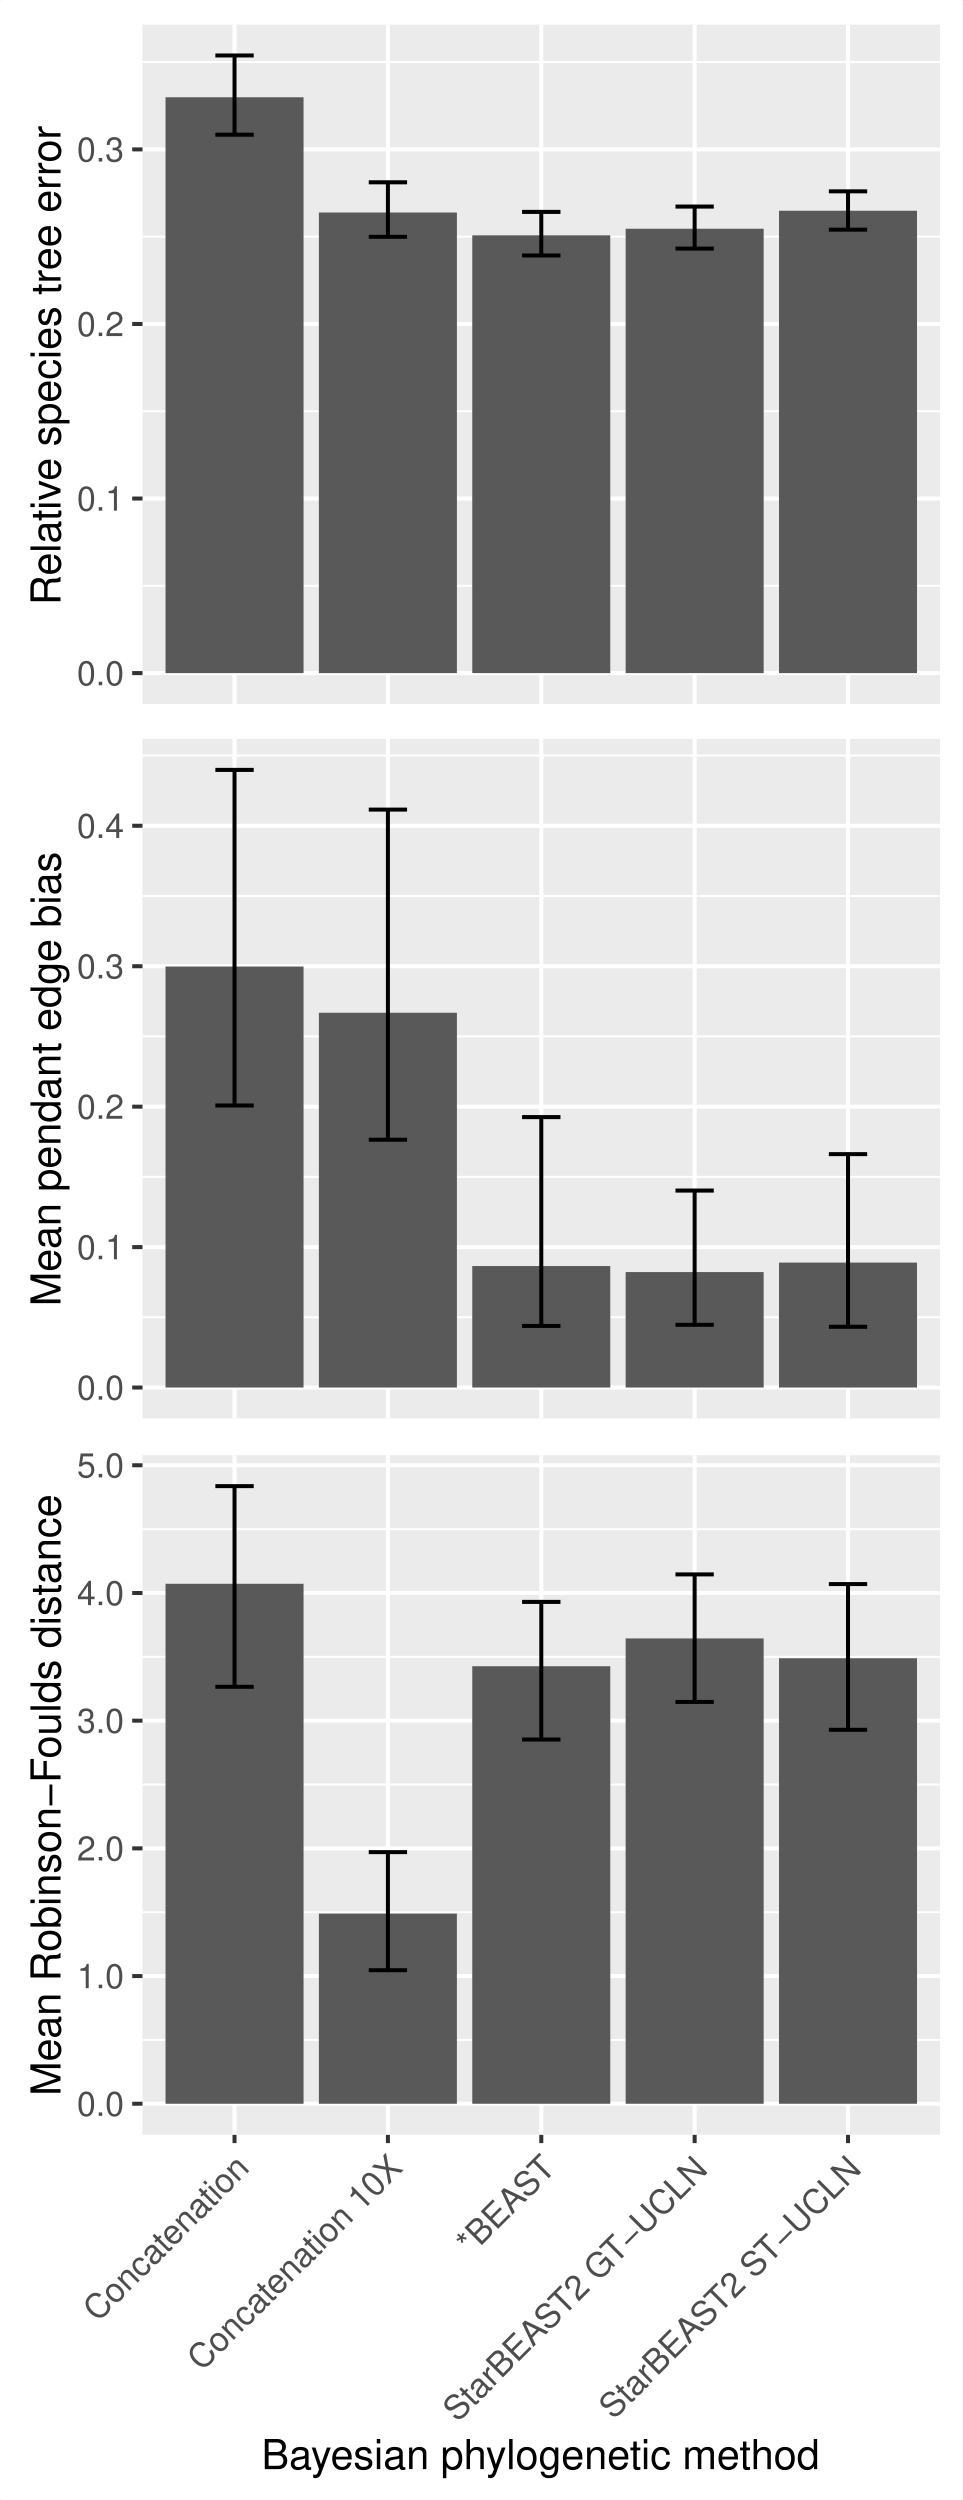
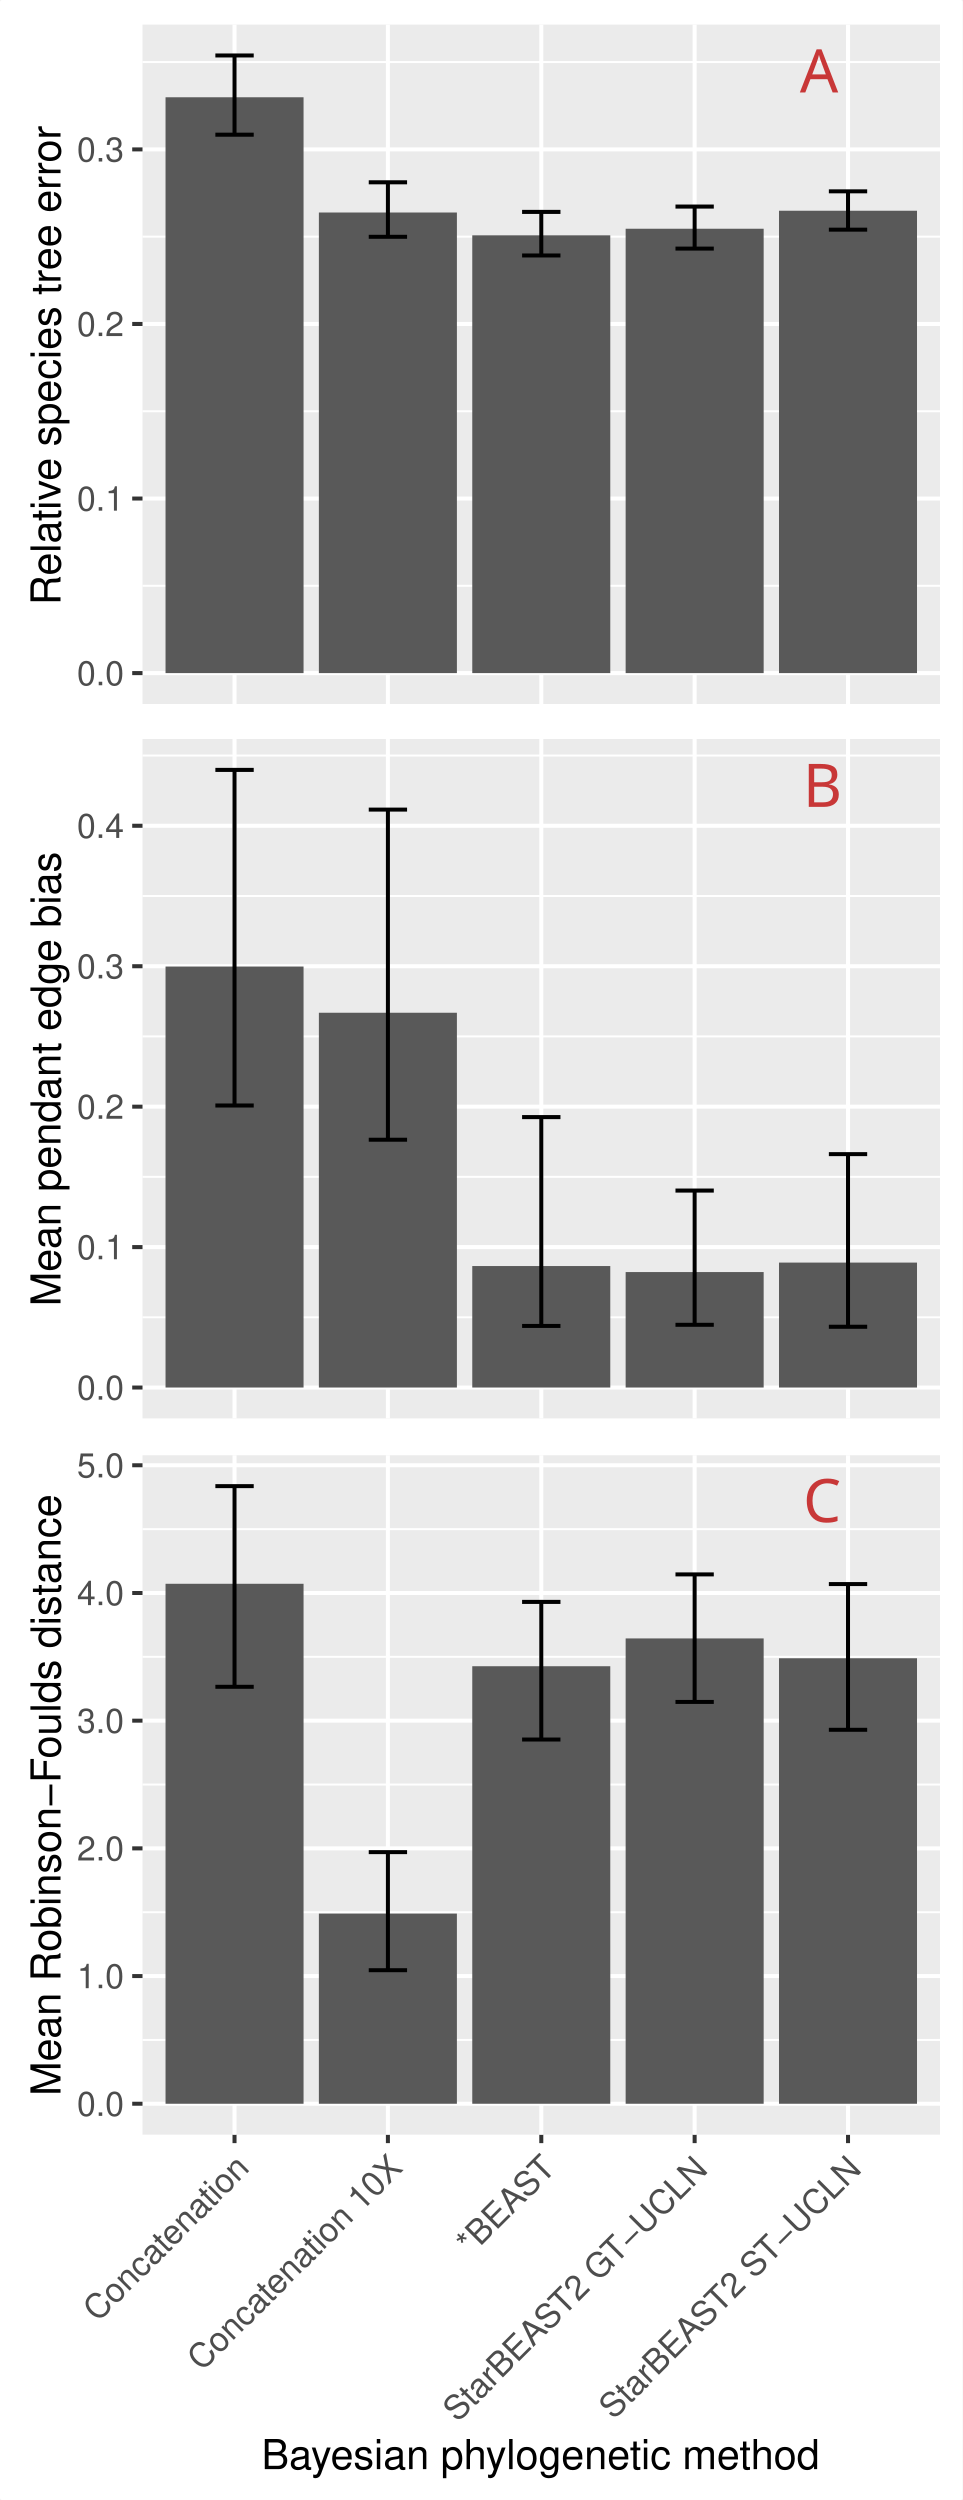
<svg xmlns="http://www.w3.org/2000/svg" width="90.378mm" height="234.714mm" viewBox="0 0 320.237 831.662" id="svg2" version="1.1">
  <defs id="defs4">
    <clipPath id="clipPath4180" clipPathUnits="userSpaceOnUse">
      <path id="path4182" d="m 37.39,97.18 212.24,0 0,180.81 -212.24,0 0,-180.81 z" />
    </clipPath>
    <clipPath id="clipPath4542" clipPathUnits="userSpaceOnUse">
      <path id="path4544" d="m 37.39,97.18 212.24,0 0,180.81 -212.24,0 0,-180.81 z" />
    </clipPath>
    <clipPath id="clipPath4889" clipPathUnits="userSpaceOnUse">
      <path id="path4891" d="m 37.39,97.18 212.24,0 0,180.81 -212.24,0 0,-180.81 z" />
    </clipPath>
    <clipPath clipPathUnits="userSpaceOnUse" id="clipPath5123">
      <path d="m 37.39,97.18 212.24,0 0,180.81 -212.24,0 0,-180.81 z" id="path5125" />
    </clipPath>
    <clipPath clipPathUnits="userSpaceOnUse" id="clipPath4889-2">
      <path d="m 37.39,97.18 212.24,0 0,180.81 -212.24,0 0,-180.81 z" id="path4891-0" />
    </clipPath>
    <clipPath clipPathUnits="userSpaceOnUse" id="clipPath4645">
      <path d="m 37.39,97.18 212.24,0 0,180.81 -212.24,0 0,-180.81 z" id="path4647" />
    </clipPath>
  </defs>
  <g id="layer1" transform="translate(386.2494,-1056.74)">
    <path id="path4877" style="fill:#ffffff;fill-opacity:1;fill-rule:nonzero;stroke:#ffffff;stroke-width:1.338;stroke-linecap:round;stroke-linejoin:round;stroke-miterlimit:10;stroke-dasharray:none;stroke-opacity:1" d="m -385.581,1887.734 318.9,0 0,-830.325 -318.9,0 z" />
    <path id="path5035" style="fill:none;stroke:#333333;stroke-width:1.338;stroke-linecap:butt;stroke-linejoin:round;stroke-miterlimit:10;stroke-dasharray:none;stroke-opacity:1" d="m -308.231,1769.684 0,-3.425" />
    <path id="path5037" style="fill:none;stroke:#333333;stroke-width:1.338;stroke-linecap:butt;stroke-linejoin:round;stroke-miterlimit:10;stroke-dasharray:none;stroke-opacity:1" d="m -257.206,1769.684 0,-3.425" />
    <path id="path5039" style="fill:none;stroke:#333333;stroke-width:1.338;stroke-linecap:butt;stroke-linejoin:round;stroke-miterlimit:10;stroke-dasharray:none;stroke-opacity:1" d="m -206.181,1769.684 0,-3.425" />
    <path id="path5041" style="fill:none;stroke:#333333;stroke-width:1.338;stroke-linecap:butt;stroke-linejoin:round;stroke-miterlimit:10;stroke-dasharray:none;stroke-opacity:1" d="m -155.168,1769.684 0,-3.425" />
    <path id="path5043" style="fill:none;stroke:#333333;stroke-width:1.338;stroke-linecap:butt;stroke-linejoin:round;stroke-miterlimit:10;stroke-dasharray:none;stroke-opacity:1" d="m -104.143,1769.684 0,-3.425" />
    <text id="text5049" style="font-variant:normal;font-weight:normal;font-size:11.243px;font-family:Helvetica;-inkscape-font-specification:Helvetica;writing-mode:lr-tb;fill:#4d4d4d;fill-opacity:1;fill-rule:nonzero;stroke:none" transform="matrix(0.7071068,-0.7071068,0.7071068,0.7071068,0,0)" x="-1543.783" y="1043.427">
      <tspan id="tspan5051" y="1043.427" x="-1543.783 -1535.666 -1529.415 -1523.164 -1517.542 -1511.291 -1508.166 -1501.914 -1495.663 -1489.412 -1486.287 -1483.791 -1477.54">Concatenation</tspan>
    </text>
    <text id="text5053" style="font-variant:normal;font-weight:normal;font-size:11.243px;font-family:Helvetica;-inkscape-font-specification:Helvetica;writing-mode:lr-tb;fill:#4d4d4d;fill-opacity:1;fill-rule:nonzero;stroke:none" transform="matrix(0.7071068,-0.7071068,0.7071068,0.7071068,0,0)" x="-1530.852" y="1079.498">
      <tspan id="tspan5055" y="1079.498" x="-1530.852 -1522.735 -1516.484 -1510.233 -1504.611 -1498.36 -1495.234 -1488.983 -1482.732 -1476.481 -1473.355 -1470.86 -1464.608 -1458.357 -1455.232 -1448.981 -1442.73">Concatenation 10X</tspan>
    </text>
    <text id="text5057" style="font-variant:normal;font-weight:normal;font-size:11.243px;font-family:Helvetica;-inkscape-font-specification:Helvetica;writing-mode:lr-tb;fill:#4d4d4d;fill-opacity:1;fill-rule:nonzero;stroke:none" transform="matrix(0.7071068,-0.7071068,0.7071068,0.7071068,0,0)" x="-1440.351" y="1115.569">
      <tspan id="tspan5059" y="1115.569" x="-1440.351 -1435.978 -1428.479 -1420.98 -1413.481 -1405.982">*BEAST</tspan>
    </text>
    <text id="text5061" style="font-variant:normal;font-weight:normal;font-size:11.243px;font-family:Helvetica;-inkscape-font-specification:Helvetica;writing-mode:lr-tb;fill:#4d4d4d;fill-opacity:1;fill-rule:nonzero;stroke:none" transform="matrix(0.7071068,-0.7071068,0.7071068,0.7071068,0,0)" x="-1482.734" y="1151.658">
      <tspan id="tspan5063" y="1151.658" x="-1482.734 -1475.235 -1472.109 -1465.858 -1462.114 -1454.615 -1447.116 -1439.617 -1432.118 -1425.248 -1418.997 -1415.871 -1407.124 -1400.255 -1393.689 -1385.572 -1377.454 -1371.203">StarBEAST2 GT−UCLN</tspan>
    </text>
    <text id="text5065" style="font-variant:normal;font-weight:normal;font-size:11.243px;font-family:Helvetica;-inkscape-font-specification:Helvetica;writing-mode:lr-tb;fill:#4d4d4d;fill-opacity:1;fill-rule:nonzero;stroke:none" transform="matrix(0.7071068,-0.7071068,0.7071068,0.7071068,0,0)" x="-1445.407" y="1187.729">
      <tspan id="tspan5067" y="1187.729" x="-1445.407 -1437.908 -1434.783 -1428.532 -1424.787 -1417.289 -1409.789 -1402.29 -1394.791 -1387.922 -1381.671 -1378.545 -1371.046 -1364.177 -1357.611 -1349.493 -1341.376 -1335.125">StarBEAST2 ST−UCLN</tspan>
    </text>
    <text id="text5077" style="font-variant:normal;font-weight:normal;font-size:13.75px;font-family:Helvetica;-inkscape-font-specification:Helvetica;writing-mode:lr-tb;fill:#000000;fill-opacity:1;fill-rule:nonzero;stroke:none" x="-299.256" y="1878.146">
      <tspan id="tspan5079" y="1878.146" x="-299.256 -290.084 -282.852 -276.252 -268.607 -261.732 -258.679 -251.034 -243.389 -239.567 -231.922 -224.689 -217.814 -214.762 -207.117 -199.472 -191.827 -184.182 -176.537 -172.714 -169.662 -162.787 -158.964 -147.511 -139.866 -136.043 -128.398 -120.753">Bayesian phylogenetic method</tspan>
    </text>
    <g id="g5535" transform="translate(-495.1923,293.4604)">
      <g id="g5119" transform="matrix(1.25,0,0,-1.25,109.6116,1594.875)">
        <g clip-path="url(#clipPath5123)" id="g5121">
          <path id="path5127" style="fill:#ebebeb;fill-opacity:1;fill-rule:nonzero;stroke:none" d="m 37.39,97.18 212.24,0 0,180.81 -212.24,0 0,-180.81 z" />
          <path id="path5129" style="fill:none;stroke:#ffffff;stroke-width:0.53;stroke-linecap:butt;stroke-linejoin:round;stroke-miterlimit:10;stroke-dasharray:none;stroke-opacity:1" d="m 37.39,122.39 212.25,0" />
          <path id="path5131" style="fill:none;stroke:#ffffff;stroke-width:0.53;stroke-linecap:butt;stroke-linejoin:round;stroke-miterlimit:10;stroke-dasharray:none;stroke-opacity:1" d="m 37.39,156.37 212.25,0" />
          <path id="path5133" style="fill:none;stroke:#ffffff;stroke-width:0.53;stroke-linecap:butt;stroke-linejoin:round;stroke-miterlimit:10;stroke-dasharray:none;stroke-opacity:1" d="m 37.39,190.36 212.25,0" />
          <path id="path5135" style="fill:none;stroke:#ffffff;stroke-width:0.53;stroke-linecap:butt;stroke-linejoin:round;stroke-miterlimit:10;stroke-dasharray:none;stroke-opacity:1" d="m 37.39,224.34 212.25,0" />
          <path id="path5137" style="fill:none;stroke:#ffffff;stroke-width:0.53;stroke-linecap:butt;stroke-linejoin:round;stroke-miterlimit:10;stroke-dasharray:none;stroke-opacity:1" d="m 37.39,258.33 212.25,0" />
          <path id="path5139" style="fill:none;stroke:#ffffff;stroke-width:1.07;stroke-linecap:butt;stroke-linejoin:round;stroke-miterlimit:10;stroke-dasharray:none;stroke-opacity:1" d="m 37.39,105.4 212.25,0" />
          <path id="path5141" style="fill:none;stroke:#ffffff;stroke-width:1.07;stroke-linecap:butt;stroke-linejoin:round;stroke-miterlimit:10;stroke-dasharray:none;stroke-opacity:1" d="m 37.39,139.38 212.25,0" />
          <path id="path5143" style="fill:none;stroke:#ffffff;stroke-width:1.07;stroke-linecap:butt;stroke-linejoin:round;stroke-miterlimit:10;stroke-dasharray:none;stroke-opacity:1" d="m 37.39,173.37 212.25,0" />
          <path id="path5145" style="fill:none;stroke:#ffffff;stroke-width:1.07;stroke-linecap:butt;stroke-linejoin:round;stroke-miterlimit:10;stroke-dasharray:none;stroke-opacity:1" d="m 37.39,207.35 212.25,0" />
          <path id="path5147" style="fill:none;stroke:#ffffff;stroke-width:1.07;stroke-linecap:butt;stroke-linejoin:round;stroke-miterlimit:10;stroke-dasharray:none;stroke-opacity:1" d="m 37.39,241.33 212.25,0" />
          <path id="path5149" style="fill:none;stroke:#ffffff;stroke-width:1.07;stroke-linecap:butt;stroke-linejoin:round;stroke-miterlimit:10;stroke-dasharray:none;stroke-opacity:1" d="m 37.39,275.32 212.25,0" />
          <path id="path5151" style="fill:none;stroke:#ffffff;stroke-width:1.07;stroke-linecap:butt;stroke-linejoin:round;stroke-miterlimit:10;stroke-dasharray:none;stroke-opacity:1" d="m 61.88,97.18 0,180.81" />
          <path id="path5153" style="fill:none;stroke:#ffffff;stroke-width:1.07;stroke-linecap:butt;stroke-linejoin:round;stroke-miterlimit:10;stroke-dasharray:none;stroke-opacity:1" d="m 102.7,97.18 0,180.81" />
          <path id="path5155" style="fill:none;stroke:#ffffff;stroke-width:1.07;stroke-linecap:butt;stroke-linejoin:round;stroke-miterlimit:10;stroke-dasharray:none;stroke-opacity:1" d="m 143.52,97.18 0,180.81" />
          <path id="path5157" style="fill:none;stroke:#ffffff;stroke-width:1.07;stroke-linecap:butt;stroke-linejoin:round;stroke-miterlimit:10;stroke-dasharray:none;stroke-opacity:1" d="m 184.33,97.18 0,180.81" />
          <path id="path5159" style="fill:none;stroke:#ffffff;stroke-width:1.07;stroke-linecap:butt;stroke-linejoin:round;stroke-miterlimit:10;stroke-dasharray:none;stroke-opacity:1" d="m 225.15,97.18 0,180.81" />
          <path id="path5161" style="fill:#595959;fill-opacity:1;fill-rule:nonzero;stroke:none" d="m 43.52,105.4 36.73,0 0,138.38 -36.73,0 0,-138.38 z" />
          <path id="path5163" style="fill:#595959;fill-opacity:1;fill-rule:nonzero;stroke:none" d="m 84.33,105.4 36.73,0 0,50.61 -36.73,0 0,-50.61 z" />
          <path id="path5165" style="fill:#595959;fill-opacity:1;fill-rule:nonzero;stroke:none" d="m 125.15,105.4 36.73,0 0,116.44 -36.73,0 0,-116.44 z" />
          <path id="path5167" style="fill:#595959;fill-opacity:1;fill-rule:nonzero;stroke:none" d="m 165.97,105.4 36.73,0 0,123.84 -36.73,0 0,-123.84 z" />
          <path id="path5169" style="fill:#595959;fill-opacity:1;fill-rule:nonzero;stroke:none" d="m 206.78,105.4 36.73,0 0,118.56 -36.73,0 0,-118.56 z" />
          <path id="path5171" style="fill:none;stroke:#000000;stroke-width:1.07;stroke-linecap:butt;stroke-linejoin:round;stroke-miterlimit:1;stroke-dasharray:none;stroke-opacity:1" d="m 138.41,238.96 10.21,0" />
          <path id="path5173" style="fill:none;stroke:#000000;stroke-width:1.07;stroke-linecap:butt;stroke-linejoin:round;stroke-miterlimit:1;stroke-dasharray:none;stroke-opacity:1" d="m 143.52,238.96 0,-36.63" />
          <path id="path5175" style="fill:none;stroke:#000000;stroke-width:1.07;stroke-linecap:butt;stroke-linejoin:round;stroke-miterlimit:1;stroke-dasharray:none;stroke-opacity:1" d="m 138.41,202.33 10.21,0" />
          <path id="path5177" style="fill:none;stroke:#000000;stroke-width:1.07;stroke-linecap:butt;stroke-linejoin:round;stroke-miterlimit:1;stroke-dasharray:none;stroke-opacity:1" d="m 179.23,246.28 10.2,0" />
          <path id="path5179" style="fill:none;stroke:#000000;stroke-width:1.07;stroke-linecap:butt;stroke-linejoin:round;stroke-miterlimit:1;stroke-dasharray:none;stroke-opacity:1" d="m 184.33,246.28 0,-33.94" />
          <path id="path5181" style="fill:none;stroke:#000000;stroke-width:1.07;stroke-linecap:butt;stroke-linejoin:round;stroke-miterlimit:1;stroke-dasharray:none;stroke-opacity:1" d="m 179.23,212.34 10.2,0" />
          <path id="path5183" style="fill:none;stroke:#000000;stroke-width:1.07;stroke-linecap:butt;stroke-linejoin:round;stroke-miterlimit:1;stroke-dasharray:none;stroke-opacity:1" d="m 220.05,243.71 10.2,0" />
          <path id="path5185" style="fill:none;stroke:#000000;stroke-width:1.07;stroke-linecap:butt;stroke-linejoin:round;stroke-miterlimit:1;stroke-dasharray:none;stroke-opacity:1" d="m 225.15,243.71 0,-38.79" />
          <path id="path5187" style="fill:none;stroke:#000000;stroke-width:1.07;stroke-linecap:butt;stroke-linejoin:round;stroke-miterlimit:1;stroke-dasharray:none;stroke-opacity:1" d="m 220.05,204.92 10.2,0" />
          <path id="path5189" style="fill:none;stroke:#000000;stroke-width:1.07;stroke-linecap:butt;stroke-linejoin:round;stroke-miterlimit:1;stroke-dasharray:none;stroke-opacity:1" d="m 56.78,269.77 10.21,0" />
          <path id="path5191" style="fill:none;stroke:#000000;stroke-width:1.07;stroke-linecap:butt;stroke-linejoin:round;stroke-miterlimit:1;stroke-dasharray:none;stroke-opacity:1" d="m 61.88,269.77 0,-53.41" />
          <path id="path5193" style="fill:none;stroke:#000000;stroke-width:1.07;stroke-linecap:butt;stroke-linejoin:round;stroke-miterlimit:1;stroke-dasharray:none;stroke-opacity:1" d="m 56.78,216.36 10.21,0" />
          <path id="path5195" style="fill:none;stroke:#000000;stroke-width:1.07;stroke-linecap:butt;stroke-linejoin:round;stroke-miterlimit:1;stroke-dasharray:none;stroke-opacity:1" d="m 97.6,172.36 10.2,0" />
          <path id="path5197" style="fill:none;stroke:#000000;stroke-width:1.07;stroke-linecap:butt;stroke-linejoin:round;stroke-miterlimit:1;stroke-dasharray:none;stroke-opacity:1" d="m 102.7,172.36 0,-31.42" />
          <path id="path5199" style="fill:none;stroke:#000000;stroke-width:1.07;stroke-linecap:butt;stroke-linejoin:round;stroke-miterlimit:1;stroke-dasharray:none;stroke-opacity:1" d="m 97.6,140.94 10.2,0" />
        </g>
      </g>
      <g id="g5211" transform="matrix(1.25,0,0,-1.25,109.6116,1594.875)">
        <text id="text5213" style="font-variant:normal;font-weight:normal;font-size:9px;font-family:Helvetica;-inkscape-font-specification:Helvetica;writing-mode:lr-tb;fill:#4d4d4d;fill-opacity:1;fill-rule:nonzero;stroke:none" transform="matrix(1,0,0,-1,19.95,102.17)">
          <tspan id="tspan5215" y="0" x="0 5.004 7.506">0.0</tspan>
        </text>
        <text id="text5217" style="font-variant:normal;font-weight:normal;font-size:9px;font-family:Helvetica;-inkscape-font-specification:Helvetica;writing-mode:lr-tb;fill:#4d4d4d;fill-opacity:1;fill-rule:nonzero;stroke:none" transform="matrix(1,0,0,-1,19.95,136.15)">
          <tspan id="tspan5219" y="0" x="0 5.004 7.506">1.0</tspan>
        </text>
        <text id="text5221" style="font-variant:normal;font-weight:normal;font-size:9px;font-family:Helvetica;-inkscape-font-specification:Helvetica;writing-mode:lr-tb;fill:#4d4d4d;fill-opacity:1;fill-rule:nonzero;stroke:none" transform="matrix(1,0,0,-1,19.95,170.14)">
          <tspan id="tspan5223" y="0" x="0 5.004 7.506">2.0</tspan>
        </text>
        <text id="text5225" style="font-variant:normal;font-weight:normal;font-size:9px;font-family:Helvetica;-inkscape-font-specification:Helvetica;writing-mode:lr-tb;fill:#4d4d4d;fill-opacity:1;fill-rule:nonzero;stroke:none" transform="matrix(1,0,0,-1,19.95,204.12)">
          <tspan id="tspan5227" y="0" x="0 5.004 7.506">3.0</tspan>
        </text>
        <text id="text5229" style="font-variant:normal;font-weight:normal;font-size:9px;font-family:Helvetica;-inkscape-font-specification:Helvetica;writing-mode:lr-tb;fill:#4d4d4d;fill-opacity:1;fill-rule:nonzero;stroke:none" transform="matrix(1,0,0,-1,19.95,238.1)">
          <tspan id="tspan5231" y="0" x="0 5.004 7.506">4.0</tspan>
        </text>
        <text id="text5233" style="font-variant:normal;font-weight:normal;font-size:9px;font-family:Helvetica;-inkscape-font-specification:Helvetica;writing-mode:lr-tb;fill:#4d4d4d;fill-opacity:1;fill-rule:nonzero;stroke:none" transform="matrix(1,0,0,-1,19.95,272.09)">
          <tspan id="tspan5235" y="0" x="0 5.004 7.506">5.0</tspan>
        </text>
      </g>
      <g id="g5239" transform="matrix(1.25,0,0,-1.25,109.6116,1594.875)">
        <path id="path5241" style="fill:none;stroke:#333333;stroke-width:1.07;stroke-linecap:butt;stroke-linejoin:round;stroke-miterlimit:10;stroke-dasharray:none;stroke-opacity:1" d="m 34.65,105.4 2.74,0" />
        <path id="path5243" style="fill:none;stroke:#333333;stroke-width:1.07;stroke-linecap:butt;stroke-linejoin:round;stroke-miterlimit:10;stroke-dasharray:none;stroke-opacity:1" d="m 34.65,139.38 2.74,0" />
        <path id="path5245" style="fill:none;stroke:#333333;stroke-width:1.07;stroke-linecap:butt;stroke-linejoin:round;stroke-miterlimit:10;stroke-dasharray:none;stroke-opacity:1" d="m 34.65,173.37 2.74,0" />
        <path id="path5247" style="fill:none;stroke:#333333;stroke-width:1.07;stroke-linecap:butt;stroke-linejoin:round;stroke-miterlimit:10;stroke-dasharray:none;stroke-opacity:1" d="m 34.65,207.35 2.74,0" />
        <path id="path5249" style="fill:none;stroke:#333333;stroke-width:1.07;stroke-linecap:butt;stroke-linejoin:round;stroke-miterlimit:10;stroke-dasharray:none;stroke-opacity:1" d="m 34.65,241.33 2.74,0" />
        <path id="path5251" style="fill:none;stroke:#333333;stroke-width:1.07;stroke-linecap:butt;stroke-linejoin:round;stroke-miterlimit:10;stroke-dasharray:none;stroke-opacity:1" d="m 34.65,275.32 2.74,0" />
      </g>
      <g id="g5317" transform="matrix(1.25,0,0,-1.25,109.6116,1594.875)">
        <text id="text5319" style="font-variant:normal;font-weight:normal;font-size:11px;font-family:Helvetica;-inkscape-font-specification:Helvetica;writing-mode:lr-tb;fill:#000000;fill-opacity:1;fill-rule:nonzero;stroke:none" transform="matrix(0,1,1,0,15.57,107.5)">
          <tspan id="tspan5321" y="0" x="0 9.163 15.279 21.395 27.511 30.569 38.511 44.627 50.743 53.185 59.301 64.801 70.917 77.033 83.457 89.848 95.964 102.08 104.522 110.638 116.138 119.196 125.312 127.754 133.254 136.312 142.428 148.544 154.044">Mean Robinson−Foulds distance</tspan>
        </text>
      </g>
    </g>
    <g id="g5776" transform="translate(-553.7811,-481.6754)">
      <g id="g4885" transform="matrix(1.25,0,0,-1.25,168.2005,1894.084)">
        <g clip-path="url(#clipPath4889-2)" id="g4887-2">
          <path id="path4893-0" style="fill:#ebebeb;fill-opacity:1;fill-rule:nonzero;stroke:none" d="m 37.39,97.18 212.24,0 0,180.81 -212.24,0 0,-180.81 z" />
          <path id="path4895-1" style="fill:none;stroke:#ffffff;stroke-width:0.53;stroke-linecap:butt;stroke-linejoin:round;stroke-miterlimit:10;stroke-dasharray:none;stroke-opacity:1" d="m 37.39,128.63 212.25,0" />
          <path id="path4897-5" style="fill:none;stroke:#ffffff;stroke-width:0.53;stroke-linecap:butt;stroke-linejoin:round;stroke-miterlimit:10;stroke-dasharray:none;stroke-opacity:1" d="m 37.39,175.09 212.25,0" />
          <path id="path4899-9" style="fill:none;stroke:#ffffff;stroke-width:0.53;stroke-linecap:butt;stroke-linejoin:round;stroke-miterlimit:10;stroke-dasharray:none;stroke-opacity:1" d="m 37.39,221.55 212.25,0" />
          <path id="path4901-3" style="fill:none;stroke:#ffffff;stroke-width:0.53;stroke-linecap:butt;stroke-linejoin:round;stroke-miterlimit:10;stroke-dasharray:none;stroke-opacity:1" d="m 37.39,268.01 212.25,0" />
          <path id="path4903-3" style="fill:none;stroke:#ffffff;stroke-width:1.07;stroke-linecap:butt;stroke-linejoin:round;stroke-miterlimit:10;stroke-dasharray:none;stroke-opacity:1" d="m 37.39,105.4 212.25,0" />
          <path id="path4905-3" style="fill:none;stroke:#ffffff;stroke-width:1.07;stroke-linecap:butt;stroke-linejoin:round;stroke-miterlimit:10;stroke-dasharray:none;stroke-opacity:1" d="m 37.39,151.86 212.25,0" />
          <path id="path4907-0" style="fill:none;stroke:#ffffff;stroke-width:1.07;stroke-linecap:butt;stroke-linejoin:round;stroke-miterlimit:10;stroke-dasharray:none;stroke-opacity:1" d="m 37.39,198.32 212.25,0" />
          <path id="path4909-1" style="fill:none;stroke:#ffffff;stroke-width:1.07;stroke-linecap:butt;stroke-linejoin:round;stroke-miterlimit:10;stroke-dasharray:none;stroke-opacity:1" d="m 37.39,244.78 212.25,0" />
          <path id="path4911-2" style="fill:none;stroke:#ffffff;stroke-width:1.07;stroke-linecap:butt;stroke-linejoin:round;stroke-miterlimit:10;stroke-dasharray:none;stroke-opacity:1" d="m 61.88,97.18 0,180.81" />
          <path id="path4913-1" style="fill:none;stroke:#ffffff;stroke-width:1.07;stroke-linecap:butt;stroke-linejoin:round;stroke-miterlimit:10;stroke-dasharray:none;stroke-opacity:1" d="m 102.7,97.18 0,180.81" />
          <path id="path4915-4" style="fill:none;stroke:#ffffff;stroke-width:1.07;stroke-linecap:butt;stroke-linejoin:round;stroke-miterlimit:10;stroke-dasharray:none;stroke-opacity:1" d="m 143.52,97.18 0,180.81" />
          <path id="path4917-4" style="fill:none;stroke:#ffffff;stroke-width:1.07;stroke-linecap:butt;stroke-linejoin:round;stroke-miterlimit:10;stroke-dasharray:none;stroke-opacity:1" d="m 184.33,97.18 0,180.81" />
          <path id="path4919-6" style="fill:none;stroke:#ffffff;stroke-width:1.07;stroke-linecap:butt;stroke-linejoin:round;stroke-miterlimit:10;stroke-dasharray:none;stroke-opacity:1" d="m 225.15,97.18 0,180.81" />
          <path id="path4921-6" style="fill:#595959;fill-opacity:1;fill-rule:nonzero;stroke:none" d="m 43.52,105.4 36.73,0 0,153.25 -36.73,0 0,-153.25 z" />
          <path id="path4923-6" style="fill:#595959;fill-opacity:1;fill-rule:nonzero;stroke:none" d="m 84.33,105.4 36.73,0 0,122.58 -36.73,0 0,-122.58 z" />
          <path id="path4925-3" style="fill:#595959;fill-opacity:1;fill-rule:nonzero;stroke:none" d="m 125.15,105.4 36.73,0 0,116.51 -36.73,0 0,-116.51 z" />
          <path id="path4927-7" style="fill:#595959;fill-opacity:1;fill-rule:nonzero;stroke:none" d="m 165.97,105.4 36.73,0 0,118.26 -36.73,0 0,-118.26 z" />
          <path id="path4929-5" style="fill:#595959;fill-opacity:1;fill-rule:nonzero;stroke:none" d="m 206.78,105.4 36.73,0 0,123.05 -36.73,0 0,-123.05 z" />
          <path id="path4931-3" style="fill:none;stroke:#000000;stroke-width:1.07;stroke-linecap:butt;stroke-linejoin:round;stroke-miterlimit:1;stroke-dasharray:none;stroke-opacity:1" d="m 138.41,228.14 10.21,0" />
          <path id="path4933-8" style="fill:none;stroke:#000000;stroke-width:1.07;stroke-linecap:butt;stroke-linejoin:round;stroke-miterlimit:1;stroke-dasharray:none;stroke-opacity:1" d="m 143.52,228.14 0,-11.59" />
          <path id="path4935-3" style="fill:none;stroke:#000000;stroke-width:1.07;stroke-linecap:butt;stroke-linejoin:round;stroke-miterlimit:1;stroke-dasharray:none;stroke-opacity:1" d="m 138.41,216.55 10.21,0" />
          <path id="path4937-3" style="fill:none;stroke:#000000;stroke-width:1.07;stroke-linecap:butt;stroke-linejoin:round;stroke-miterlimit:1;stroke-dasharray:none;stroke-opacity:1" d="m 179.23,229.56 10.2,0" />
          <path id="path4939-8" style="fill:none;stroke:#000000;stroke-width:1.07;stroke-linecap:butt;stroke-linejoin:round;stroke-miterlimit:1;stroke-dasharray:none;stroke-opacity:1" d="m 184.33,229.56 0,-11.19" />
          <path id="path4941-2" style="fill:none;stroke:#000000;stroke-width:1.07;stroke-linecap:butt;stroke-linejoin:round;stroke-miterlimit:1;stroke-dasharray:none;stroke-opacity:1" d="m 179.23,218.37 10.2,0" />
          <path id="path4943-4" style="fill:none;stroke:#000000;stroke-width:1.07;stroke-linecap:butt;stroke-linejoin:round;stroke-miterlimit:1;stroke-dasharray:none;stroke-opacity:1" d="m 220.05,233.62 10.2,0" />
          <path id="path4945-5" style="fill:none;stroke:#000000;stroke-width:1.07;stroke-linecap:butt;stroke-linejoin:round;stroke-miterlimit:1;stroke-dasharray:none;stroke-opacity:1" d="m 225.15,233.62 0,-10.21" />
          <path id="path4947-4" style="fill:none;stroke:#000000;stroke-width:1.07;stroke-linecap:butt;stroke-linejoin:round;stroke-miterlimit:1;stroke-dasharray:none;stroke-opacity:1" d="m 220.05,223.41 10.2,0" />
          <path id="path4949-6" style="fill:none;stroke:#000000;stroke-width:1.07;stroke-linecap:butt;stroke-linejoin:round;stroke-miterlimit:1;stroke-dasharray:none;stroke-opacity:1" d="m 56.78,269.77 10.21,0" />
          <path id="path4951-8" style="fill:none;stroke:#000000;stroke-width:1.07;stroke-linecap:butt;stroke-linejoin:round;stroke-miterlimit:1;stroke-dasharray:none;stroke-opacity:1" d="m 61.88,269.77 0,-21.08" />
          <path id="path4953-9" style="fill:none;stroke:#000000;stroke-width:1.07;stroke-linecap:butt;stroke-linejoin:round;stroke-miterlimit:1;stroke-dasharray:none;stroke-opacity:1" d="m 56.78,248.69 10.21,0" />
          <path id="path4955-7" style="fill:none;stroke:#000000;stroke-width:1.07;stroke-linecap:butt;stroke-linejoin:round;stroke-miterlimit:1;stroke-dasharray:none;stroke-opacity:1" d="m 97.6,236.02 10.2,0" />
          <path id="path4957-9" style="fill:none;stroke:#000000;stroke-width:1.07;stroke-linecap:butt;stroke-linejoin:round;stroke-miterlimit:1;stroke-dasharray:none;stroke-opacity:1" d="m 102.7,236.02 0,-14.51" />
          <path id="path4959-4" style="fill:none;stroke:#000000;stroke-width:1.07;stroke-linecap:butt;stroke-linejoin:round;stroke-miterlimit:1;stroke-dasharray:none;stroke-opacity:1" d="m 97.6,221.51 10.2,0" />
        </g>
      </g>
      <g id="g4971" transform="matrix(1.25,0,0,-1.25,168.2005,1894.084)">
        <text id="text4973" style="font-variant:normal;font-weight:normal;font-size:9px;font-family:Helvetica;-inkscape-font-specification:Helvetica;writing-mode:lr-tb;fill:#4d4d4d;fill-opacity:1;fill-rule:nonzero;stroke:none" transform="matrix(1,0,0,-1,19.95,102.17)">
          <tspan id="tspan4975" y="0" x="0 5.004 7.506">0.0</tspan>
        </text>
        <text id="text4977" style="font-variant:normal;font-weight:normal;font-size:9px;font-family:Helvetica;-inkscape-font-specification:Helvetica;writing-mode:lr-tb;fill:#4d4d4d;fill-opacity:1;fill-rule:nonzero;stroke:none" transform="matrix(1,0,0,-1,19.95,148.63)">
          <tspan id="tspan4979" y="0" x="0 5.004 7.506">0.1</tspan>
        </text>
        <text id="text4981" style="font-variant:normal;font-weight:normal;font-size:9px;font-family:Helvetica;-inkscape-font-specification:Helvetica;writing-mode:lr-tb;fill:#4d4d4d;fill-opacity:1;fill-rule:nonzero;stroke:none" transform="matrix(1,0,0,-1,19.95,195.09)">
          <tspan id="tspan4983" y="0" x="0 5.004 7.506">0.2</tspan>
        </text>
        <text id="text4985" style="font-variant:normal;font-weight:normal;font-size:9px;font-family:Helvetica;-inkscape-font-specification:Helvetica;writing-mode:lr-tb;fill:#4d4d4d;fill-opacity:1;fill-rule:nonzero;stroke:none" transform="matrix(1,0,0,-1,19.95,241.55)">
          <tspan id="tspan4987" y="0" x="0 5.004 7.506">0.3</tspan>
        </text>
      </g>
      <g id="g4991" transform="matrix(1.25,0,0,-1.25,168.2005,1894.084)">
        <path id="path4993" style="fill:none;stroke:#333333;stroke-width:1.07;stroke-linecap:butt;stroke-linejoin:round;stroke-miterlimit:10;stroke-dasharray:none;stroke-opacity:1" d="m 34.65,105.4 2.74,0" />
        <path id="path4995" style="fill:none;stroke:#333333;stroke-width:1.07;stroke-linecap:butt;stroke-linejoin:round;stroke-miterlimit:10;stroke-dasharray:none;stroke-opacity:1" d="m 34.65,151.86 2.74,0" />
        <path id="path4997" style="fill:none;stroke:#333333;stroke-width:1.07;stroke-linecap:butt;stroke-linejoin:round;stroke-miterlimit:10;stroke-dasharray:none;stroke-opacity:1" d="m 34.65,198.32 2.74,0" />
        <path id="path4999" style="fill:none;stroke:#333333;stroke-width:1.07;stroke-linecap:butt;stroke-linejoin:round;stroke-miterlimit:10;stroke-dasharray:none;stroke-opacity:1" d="m 34.65,244.78 2.74,0" />
      </g>
      <g id="g5065" transform="matrix(1.25,0,0,-1.25,168.2005,1894.084)">
        <text id="text5067" style="font-variant:normal;font-weight:normal;font-size:11px;font-family:Helvetica;-inkscape-font-specification:Helvetica;writing-mode:lr-tb;fill:#000000;fill-opacity:1;fill-rule:nonzero;stroke:none" transform="matrix(0,1,1,0,15.57,123.53)">
          <tspan id="tspan5069" y="0" x="0 7.942 14.058 16.5 22.616 25.674 28.116 33.341 39.457 42.515 48.015 54.131 60.247 65.747 68.189 74.305 79.805 82.863 85.921 89.584 95.7 101.816 104.874 110.99 114.653 118.316 124.432">Relative species tree error</tspan>
        </text>
      </g>
    </g>
    <g id="g6023" transform="translate(406.3689,11.5557)">
      <g id="g4641" transform="matrix(1.25,0,0,-1.25,-791.9495,1638.516)">
        <g clip-path="url(#clipPath4645)" id="g4643">
          <path id="path4649" style="fill:#ebebeb;fill-opacity:1;fill-rule:nonzero;stroke:none" d="m 37.39,97.18 212.24,0 0,180.81 -212.24,0 0,-180.81 z" />
          <path id="path4651" style="fill:none;stroke:#ffffff;stroke-width:0.53;stroke-linecap:butt;stroke-linejoin:round;stroke-miterlimit:10;stroke-dasharray:none;stroke-opacity:1" d="m 37.39,124.09 212.25,0" />
          <path id="path4653" style="fill:none;stroke:#ffffff;stroke-width:0.53;stroke-linecap:butt;stroke-linejoin:round;stroke-miterlimit:10;stroke-dasharray:none;stroke-opacity:1" d="m 37.39,161.46 212.25,0" />
          <path id="path4655" style="fill:none;stroke:#ffffff;stroke-width:0.53;stroke-linecap:butt;stroke-linejoin:round;stroke-miterlimit:10;stroke-dasharray:none;stroke-opacity:1" d="m 37.39,198.84 212.25,0" />
          <path id="path4657" style="fill:none;stroke:#ffffff;stroke-width:0.53;stroke-linecap:butt;stroke-linejoin:round;stroke-miterlimit:10;stroke-dasharray:none;stroke-opacity:1" d="m 37.39,236.21 212.25,0" />
          <path id="path4659" style="fill:none;stroke:#ffffff;stroke-width:0.53;stroke-linecap:butt;stroke-linejoin:round;stroke-miterlimit:10;stroke-dasharray:none;stroke-opacity:1" d="m 37.39,273.59 212.25,0" />
          <path id="path4661" style="fill:none;stroke:#ffffff;stroke-width:1.07;stroke-linecap:butt;stroke-linejoin:round;stroke-miterlimit:10;stroke-dasharray:none;stroke-opacity:1" d="m 37.39,105.4 212.25,0" />
          <path id="path4663" style="fill:none;stroke:#ffffff;stroke-width:1.07;stroke-linecap:butt;stroke-linejoin:round;stroke-miterlimit:10;stroke-dasharray:none;stroke-opacity:1" d="m 37.39,142.77 212.25,0" />
          <path id="path4665" style="fill:none;stroke:#ffffff;stroke-width:1.07;stroke-linecap:butt;stroke-linejoin:round;stroke-miterlimit:10;stroke-dasharray:none;stroke-opacity:1" d="m 37.39,180.15 212.25,0" />
          <path id="path4667" style="fill:none;stroke:#ffffff;stroke-width:1.07;stroke-linecap:butt;stroke-linejoin:round;stroke-miterlimit:10;stroke-dasharray:none;stroke-opacity:1" d="m 37.39,217.52 212.25,0" />
          <path id="path4669" style="fill:none;stroke:#ffffff;stroke-width:1.07;stroke-linecap:butt;stroke-linejoin:round;stroke-miterlimit:10;stroke-dasharray:none;stroke-opacity:1" d="m 37.39,254.9 212.25,0" />
          <path id="path4671" style="fill:none;stroke:#ffffff;stroke-width:1.07;stroke-linecap:butt;stroke-linejoin:round;stroke-miterlimit:10;stroke-dasharray:none;stroke-opacity:1" d="m 61.88,97.18 0,180.81" />
          <path id="path4673" style="fill:none;stroke:#ffffff;stroke-width:1.07;stroke-linecap:butt;stroke-linejoin:round;stroke-miterlimit:10;stroke-dasharray:none;stroke-opacity:1" d="m 102.7,97.18 0,180.81" />
          <path id="path4675" style="fill:none;stroke:#ffffff;stroke-width:1.07;stroke-linecap:butt;stroke-linejoin:round;stroke-miterlimit:10;stroke-dasharray:none;stroke-opacity:1" d="m 143.52,97.18 0,180.81" />
          <path id="path4677" style="fill:none;stroke:#ffffff;stroke-width:1.07;stroke-linecap:butt;stroke-linejoin:round;stroke-miterlimit:10;stroke-dasharray:none;stroke-opacity:1" d="m 184.33,97.18 0,180.81" />
          <path id="path4679" style="fill:none;stroke:#ffffff;stroke-width:1.07;stroke-linecap:butt;stroke-linejoin:round;stroke-miterlimit:10;stroke-dasharray:none;stroke-opacity:1" d="m 225.15,97.18 0,180.81" />
          <path id="path4681" style="fill:#595959;fill-opacity:1;fill-rule:nonzero;stroke:none" d="m 43.52,105.4 36.73,0 0,112.04 -36.73,0 0,-112.04 z" />
          <path id="path4683" style="fill:#595959;fill-opacity:1;fill-rule:nonzero;stroke:none" d="m 84.33,105.4 36.73,0 0,99.74 -36.73,0 0,-99.74 z" />
          <path id="path4685" style="fill:#595959;fill-opacity:1;fill-rule:nonzero;stroke:none" d="m 125.15,105.4 36.73,0 0,32.33 -36.73,0 0,-32.33 z" />
          <path id="path4687" style="fill:#595959;fill-opacity:1;fill-rule:nonzero;stroke:none" d="m 165.97,105.4 36.73,0 0,30.73 -36.73,0 0,-30.73 z" />
          <path id="path4689" style="fill:#595959;fill-opacity:1;fill-rule:nonzero;stroke:none" d="m 206.78,105.4 36.73,0 0,33.25 -36.73,0 0,-33.25 z" />
          <path id="path4691" style="fill:none;stroke:#000000;stroke-width:1.07;stroke-linecap:butt;stroke-linejoin:round;stroke-miterlimit:1;stroke-dasharray:none;stroke-opacity:1" d="m 138.41,177.37 10.21,0" />
          <path id="path4693" style="fill:none;stroke:#000000;stroke-width:1.07;stroke-linecap:butt;stroke-linejoin:round;stroke-miterlimit:1;stroke-dasharray:none;stroke-opacity:1" d="m 143.52,177.37 0,-55.58" />
          <path id="path4695" style="fill:none;stroke:#000000;stroke-width:1.07;stroke-linecap:butt;stroke-linejoin:round;stroke-miterlimit:1;stroke-dasharray:none;stroke-opacity:1" d="m 138.41,121.79 10.21,0" />
          <path id="path4697" style="fill:none;stroke:#000000;stroke-width:1.07;stroke-linecap:butt;stroke-linejoin:round;stroke-miterlimit:1;stroke-dasharray:none;stroke-opacity:1" d="m 179.23,157.82 10.2,0" />
          <path id="path4699" style="fill:none;stroke:#000000;stroke-width:1.07;stroke-linecap:butt;stroke-linejoin:round;stroke-miterlimit:1;stroke-dasharray:none;stroke-opacity:1" d="m 184.33,157.82 0,-35.73" />
          <path id="path4701" style="fill:none;stroke:#000000;stroke-width:1.07;stroke-linecap:butt;stroke-linejoin:round;stroke-miterlimit:1;stroke-dasharray:none;stroke-opacity:1" d="m 179.23,122.09 10.2,0" />
          <path id="path4703" style="fill:none;stroke:#000000;stroke-width:1.07;stroke-linecap:butt;stroke-linejoin:round;stroke-miterlimit:1;stroke-dasharray:none;stroke-opacity:1" d="m 220.05,167.51 10.2,0" />
          <path id="path4705" style="fill:none;stroke:#000000;stroke-width:1.07;stroke-linecap:butt;stroke-linejoin:round;stroke-miterlimit:1;stroke-dasharray:none;stroke-opacity:1" d="m 225.15,167.51 0,-45.94" />
          <path id="path4707" style="fill:none;stroke:#000000;stroke-width:1.07;stroke-linecap:butt;stroke-linejoin:round;stroke-miterlimit:1;stroke-dasharray:none;stroke-opacity:1" d="m 220.05,121.57 10.2,0" />
          <path id="path4709" style="fill:none;stroke:#000000;stroke-width:1.07;stroke-linecap:butt;stroke-linejoin:round;stroke-miterlimit:1;stroke-dasharray:none;stroke-opacity:1" d="m 56.78,269.77 10.21,0" />
          <path id="path4711" style="fill:none;stroke:#000000;stroke-width:1.07;stroke-linecap:butt;stroke-linejoin:round;stroke-miterlimit:1;stroke-dasharray:none;stroke-opacity:1" d="m 61.88,269.77 0,-89.31" />
          <path id="path4713" style="fill:none;stroke:#000000;stroke-width:1.07;stroke-linecap:butt;stroke-linejoin:round;stroke-miterlimit:1;stroke-dasharray:none;stroke-opacity:1" d="m 56.78,180.46 10.21,0" />
          <path id="path4715" style="fill:none;stroke:#000000;stroke-width:1.07;stroke-linecap:butt;stroke-linejoin:round;stroke-miterlimit:1;stroke-dasharray:none;stroke-opacity:1" d="m 97.6,259.2 10.2,0" />
          <path id="path4717" style="fill:none;stroke:#000000;stroke-width:1.07;stroke-linecap:butt;stroke-linejoin:round;stroke-miterlimit:1;stroke-dasharray:none;stroke-opacity:1" d="m 102.7,259.2 0,-87.85" />
          <path id="path4719" style="fill:none;stroke:#000000;stroke-width:1.07;stroke-linecap:butt;stroke-linejoin:round;stroke-miterlimit:1;stroke-dasharray:none;stroke-opacity:1" d="m 97.6,171.35 10.2,0" />
        </g>
      </g>
      <g id="g4731" transform="matrix(1.25,0,0,-1.25,-791.9495,1638.516)">
        <text id="text4733" style="font-variant:normal;font-weight:normal;font-size:9px;font-family:Helvetica;-inkscape-font-specification:Helvetica;writing-mode:lr-tb;fill:#4d4d4d;fill-opacity:1;fill-rule:nonzero;stroke:none" transform="matrix(1,0,0,-1,19.95,102.17)">
          <tspan id="tspan4735" y="0" x="0 5.004 7.506">0.0</tspan>
        </text>
        <text id="text4737" style="font-variant:normal;font-weight:normal;font-size:9px;font-family:Helvetica;-inkscape-font-specification:Helvetica;writing-mode:lr-tb;fill:#4d4d4d;fill-opacity:1;fill-rule:nonzero;stroke:none" transform="matrix(1,0,0,-1,19.95,139.54)">
          <tspan id="tspan4739" y="0" x="0 5.004 7.506">0.1</tspan>
        </text>
        <text id="text4741" style="font-variant:normal;font-weight:normal;font-size:9px;font-family:Helvetica;-inkscape-font-specification:Helvetica;writing-mode:lr-tb;fill:#4d4d4d;fill-opacity:1;fill-rule:nonzero;stroke:none" transform="matrix(1,0,0,-1,19.95,176.92)">
          <tspan id="tspan4743" y="0" x="0 5.004 7.506">0.2</tspan>
        </text>
        <text id="text4745" style="font-variant:normal;font-weight:normal;font-size:9px;font-family:Helvetica;-inkscape-font-specification:Helvetica;writing-mode:lr-tb;fill:#4d4d4d;fill-opacity:1;fill-rule:nonzero;stroke:none" transform="matrix(1,0,0,-1,19.95,214.29)">
          <tspan id="tspan4747" y="0" x="0 5.004 7.506">0.3</tspan>
        </text>
        <text id="text4749" style="font-variant:normal;font-weight:normal;font-size:9px;font-family:Helvetica;-inkscape-font-specification:Helvetica;writing-mode:lr-tb;fill:#4d4d4d;fill-opacity:1;fill-rule:nonzero;stroke:none" transform="matrix(1,0,0,-1,19.95,251.67)">
          <tspan id="tspan4751" y="0" x="0 5.004 7.506">0.4</tspan>
        </text>
      </g>
      <g id="g4755" transform="matrix(1.25,0,0,-1.25,-791.9495,1638.516)">
        <path id="path4757" style="fill:none;stroke:#333333;stroke-width:1.07;stroke-linecap:butt;stroke-linejoin:round;stroke-miterlimit:10;stroke-dasharray:none;stroke-opacity:1" d="m 34.65,105.4 2.74,0" />
        <path id="path4759" style="fill:none;stroke:#333333;stroke-width:1.07;stroke-linecap:butt;stroke-linejoin:round;stroke-miterlimit:10;stroke-dasharray:none;stroke-opacity:1" d="m 34.65,142.77 2.74,0" />
        <path id="path4761" style="fill:none;stroke:#333333;stroke-width:1.07;stroke-linecap:butt;stroke-linejoin:round;stroke-miterlimit:10;stroke-dasharray:none;stroke-opacity:1" d="m 34.65,180.15 2.74,0" />
        <path id="path4763" style="fill:none;stroke:#333333;stroke-width:1.07;stroke-linecap:butt;stroke-linejoin:round;stroke-miterlimit:10;stroke-dasharray:none;stroke-opacity:1" d="m 34.65,217.52 2.74,0" />
        <path id="path4765" style="fill:none;stroke:#333333;stroke-width:1.07;stroke-linecap:butt;stroke-linejoin:round;stroke-miterlimit:10;stroke-dasharray:none;stroke-opacity:1" d="m 34.65,254.9 2.74,0" />
      </g>
      <g id="g4831" transform="matrix(1.25,0,0,-1.25,-791.9495,1638.516)">
        <text id="text4833" style="font-variant:normal;font-weight:normal;font-size:11px;font-family:Helvetica;-inkscape-font-specification:Helvetica;writing-mode:lr-tb;fill:#000000;fill-opacity:1;fill-rule:nonzero;stroke:none" transform="matrix(0,1,1,0,15.57,127.04)">
          <tspan id="tspan4835" y="0" x="0 9.163 15.279 21.395 27.511 30.569 36.685 42.801 48.917 55.033 61.149 67.265 70.323 73.381 79.497 85.613 91.729 97.845 100.903 107.019 109.461 115.577">Mean pendant edge bias</tspan>
        </text>
      </g>
    </g>
+     <text xml:space="preserve" style="font-style:normal;font-weight:normal;font-size:20px;line-height:125%;font-family:sans-serif;text-align:center;letter-spacing:0px;word-spacing:0px;text-anchor:middle;fill:#c83737;fill-opacity:1;stroke:none;stroke-width:1px;stroke-linecap:butt;stroke-linejoin:miter;stroke-opacity:1" x="-81.387" y="1087.501" id="text4596">
+       <tspan id="tspan4598" x="-81.387" y="1087.501" style="text-align:end;text-anchor:end;fill:#c83737">A</tspan>
+     </text>
+     <text xml:space="preserve" style="font-style:normal;font-weight:normal;font-size:20px;line-height:125%;font-family:sans-serif;text-align:center;letter-spacing:0px;word-spacing:0px;text-anchor:middle;fill:#c83737;fill-opacity:1;stroke:none;stroke-width:1px;stroke-linecap:butt;stroke-linejoin:miter;stroke-opacity:1" x="-80.137" y="1325.164" id="text4600">
+       <tspan id="tspan4602" x="-80.137" y="1325.164" style="text-align:end;text-anchor:end;fill:#c83737">B</tspan>
+     </text>
+     <text xml:space="preserve" style="font-style:normal;font-weight:normal;font-size:20px;line-height:125%;font-family:sans-serif;text-align:center;letter-spacing:0px;word-spacing:0px;text-anchor:middle;fill:#c83737;fill-opacity:1;stroke:none;stroke-width:1px;stroke-linecap:butt;stroke-linejoin:miter;stroke-opacity:1" x="-80.44" y="1563.09" id="text4604">
+       <tspan id="tspan4606" x="-80.44" y="1563.09" style="text-align:end;text-anchor:end;fill:#c83737">C</tspan>
+     </text>
  </g>
</svg>
